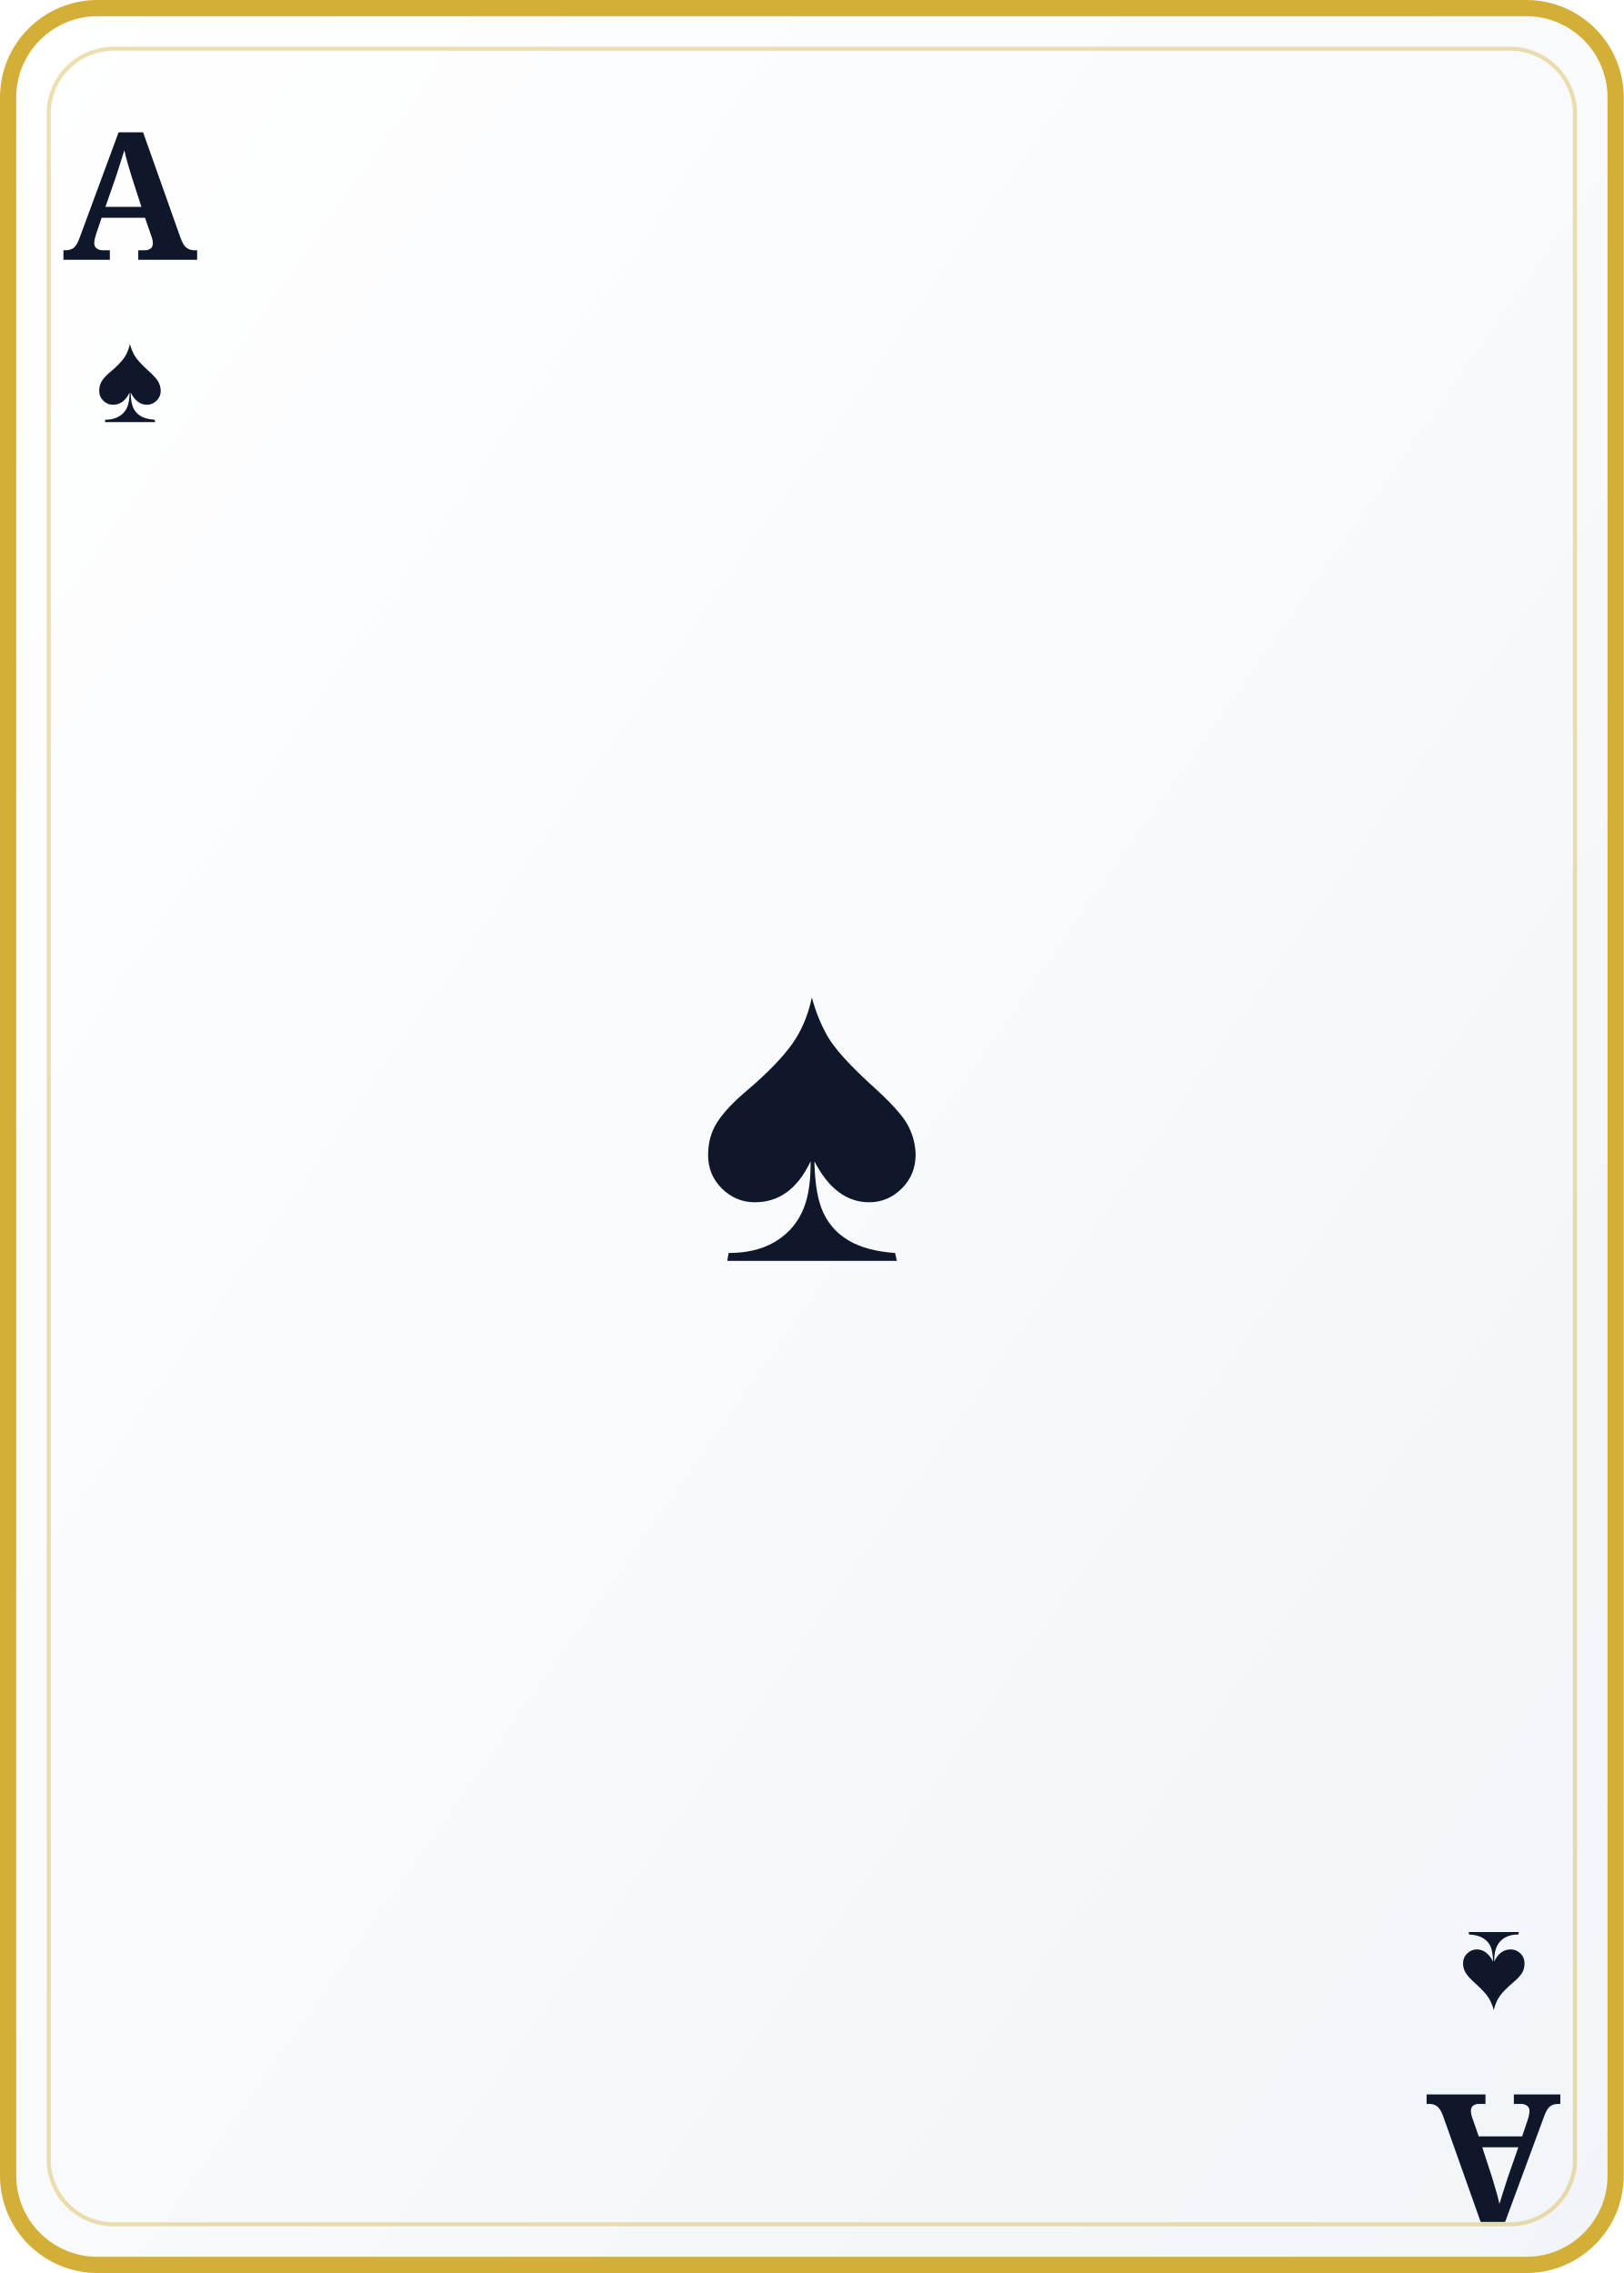
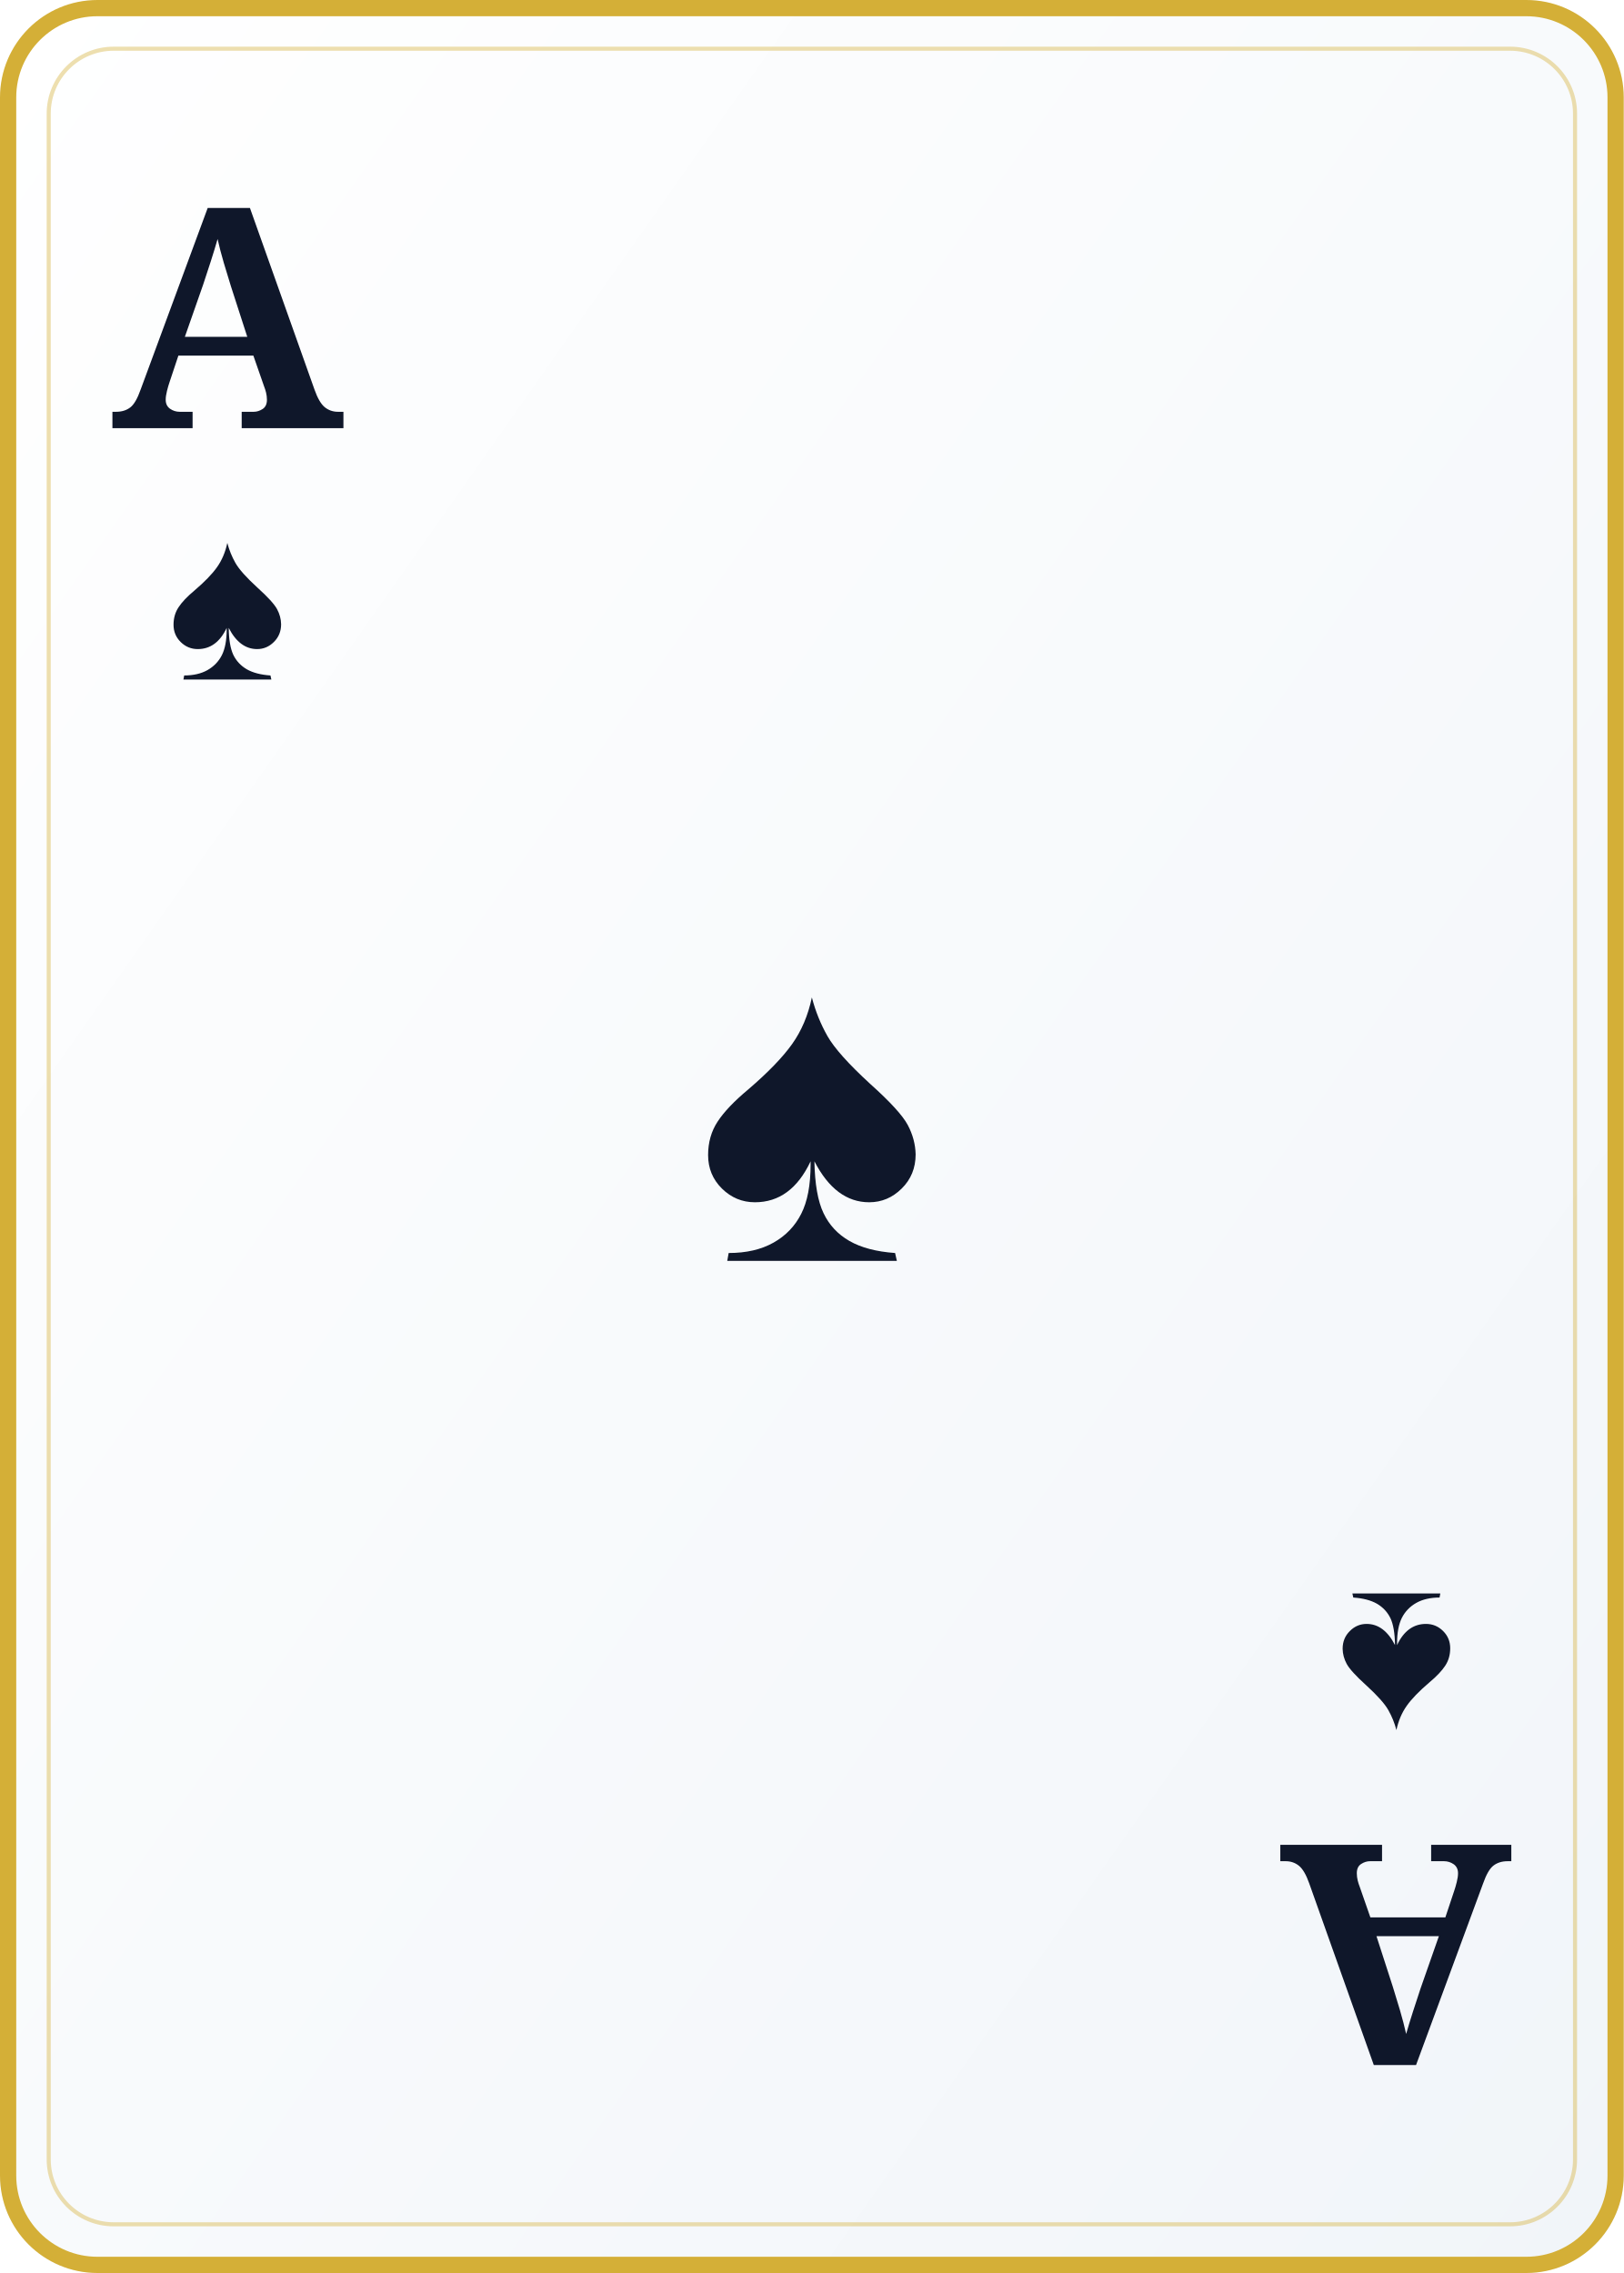
<svg xmlns="http://www.w3.org/2000/svg" viewBox="0 0 200 280" width="200" height="280">
  <defs>
    <linearGradient id="cardBg" x1="0%" y1="0%" x2="100%" y2="100%">
      <stop offset="0%" style="stop-color:#ffffff" />
      <stop offset="100%" style="stop-color:#f1f5f9" />
    </linearGradient>
  </defs>
  <rect width="200" height="280" rx="12" fill="url(#cardBg)" />
  <rect x="1" y="1" width="198" height="278" rx="11" fill="none" stroke="#d4af37" stroke-width="2" />
  <rect x="6" y="6" width="188" height="268" rx="8" fill="none" stroke="#d4af37" stroke-width="0.5" opacity="0.4" />
-   <text x="16" y="32" font-family="Georgia,serif" font-size="22" font-weight="900" fill="#0f172a" text-anchor="middle">A</text>
-   <text x="16" y="52" font-family="Arial,sans-serif" font-size="16" fill="#0f172a" text-anchor="middle">♠</text>
-   <text x="184" y="258" font-family="Georgia,serif" font-size="22" font-weight="900" fill="#0f172a" text-anchor="middle" transform="rotate(180,184,258)">A</text>
-   <text x="184" y="238" font-family="Arial,sans-serif" font-size="16" fill="#0f172a" text-anchor="middle" transform="rotate(180,184,238)">♠</text>
+   <text x="28" y="38" font-family="Georgia,serif" font-size="38" font-weight="900" fill="#0f172a" text-anchor="middle" dominant-baseline="central">A</text>
+   <text x="28" y="74" font-family="Arial,sans-serif" font-size="28" fill="#0f172a" text-anchor="middle" dominant-baseline="central">♠</text>
+   <text x="172" y="242" font-family="Georgia,serif" font-size="38" font-weight="900" fill="#0f172a" text-anchor="middle" dominant-baseline="central" transform="rotate(180,172,242)">A</text>
+   <text x="172" y="206" font-family="Arial,sans-serif" font-size="28" fill="#0f172a" text-anchor="middle" dominant-baseline="central" transform="rotate(180,172,206)">♠</text>
  <text x="100" y="140" font-family="Arial,sans-serif" font-size="54" fill="#0f172a" text-anchor="middle" dominant-baseline="middle">♠</text>
</svg>
